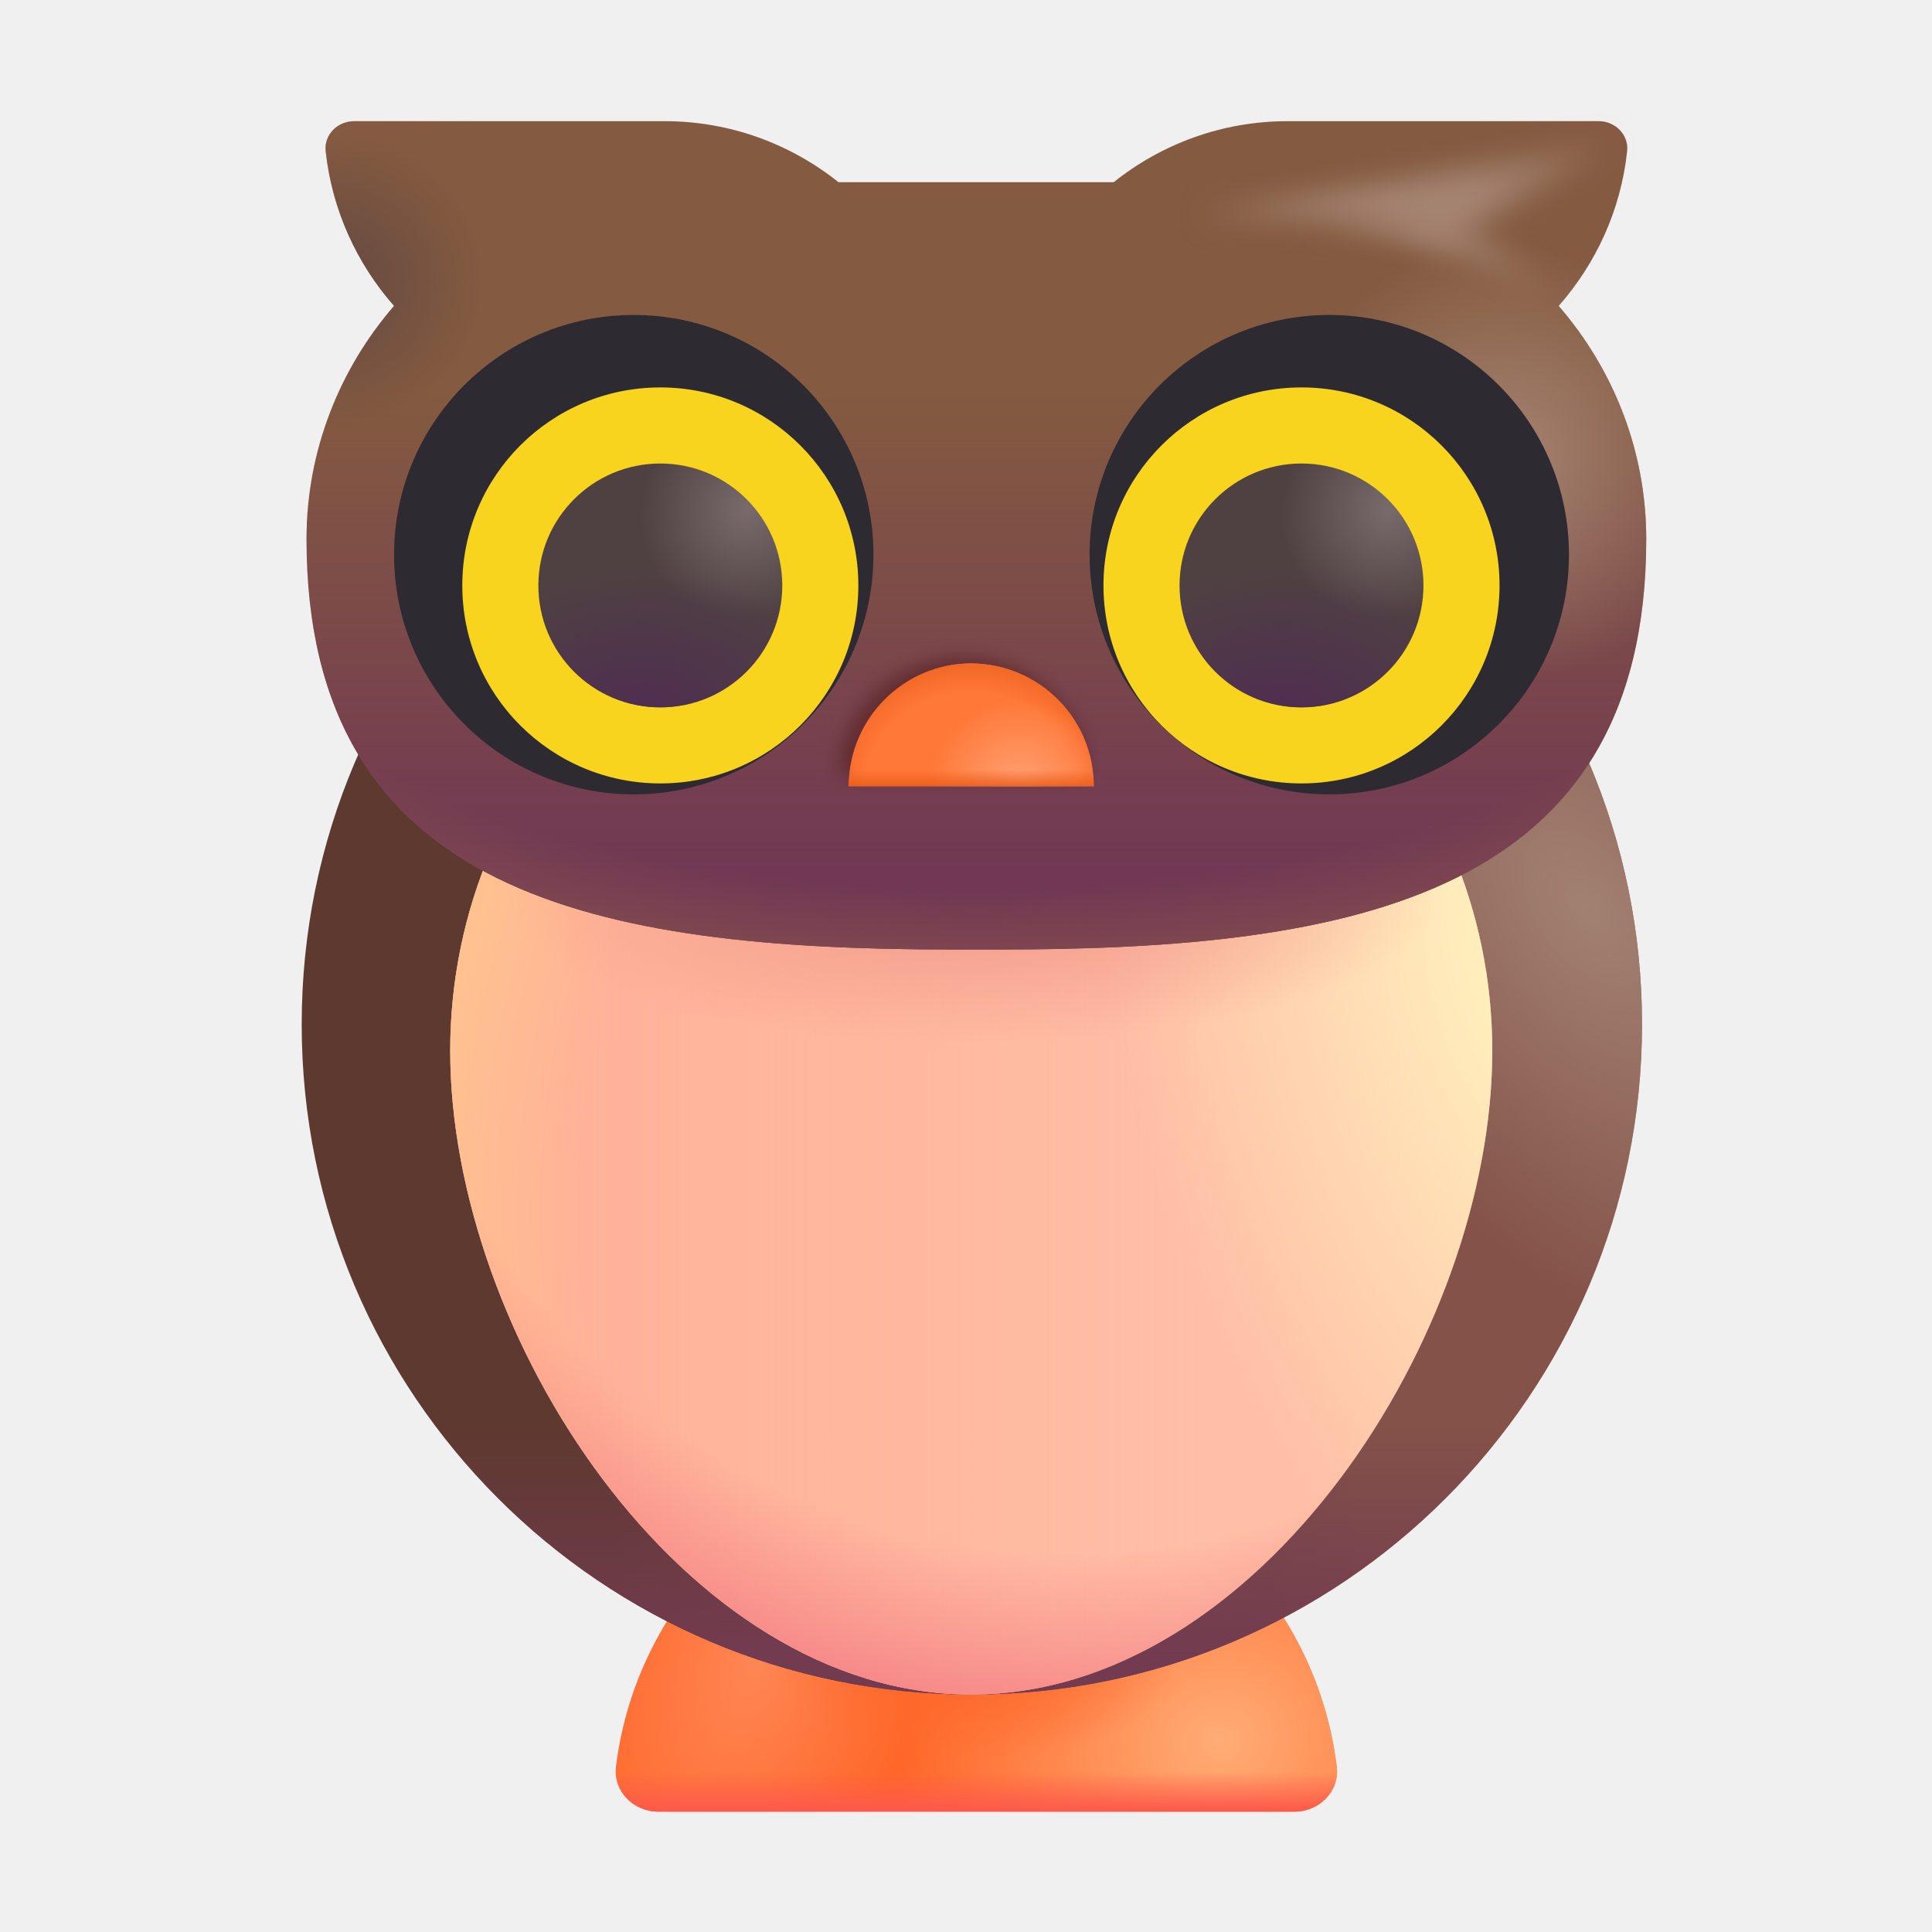
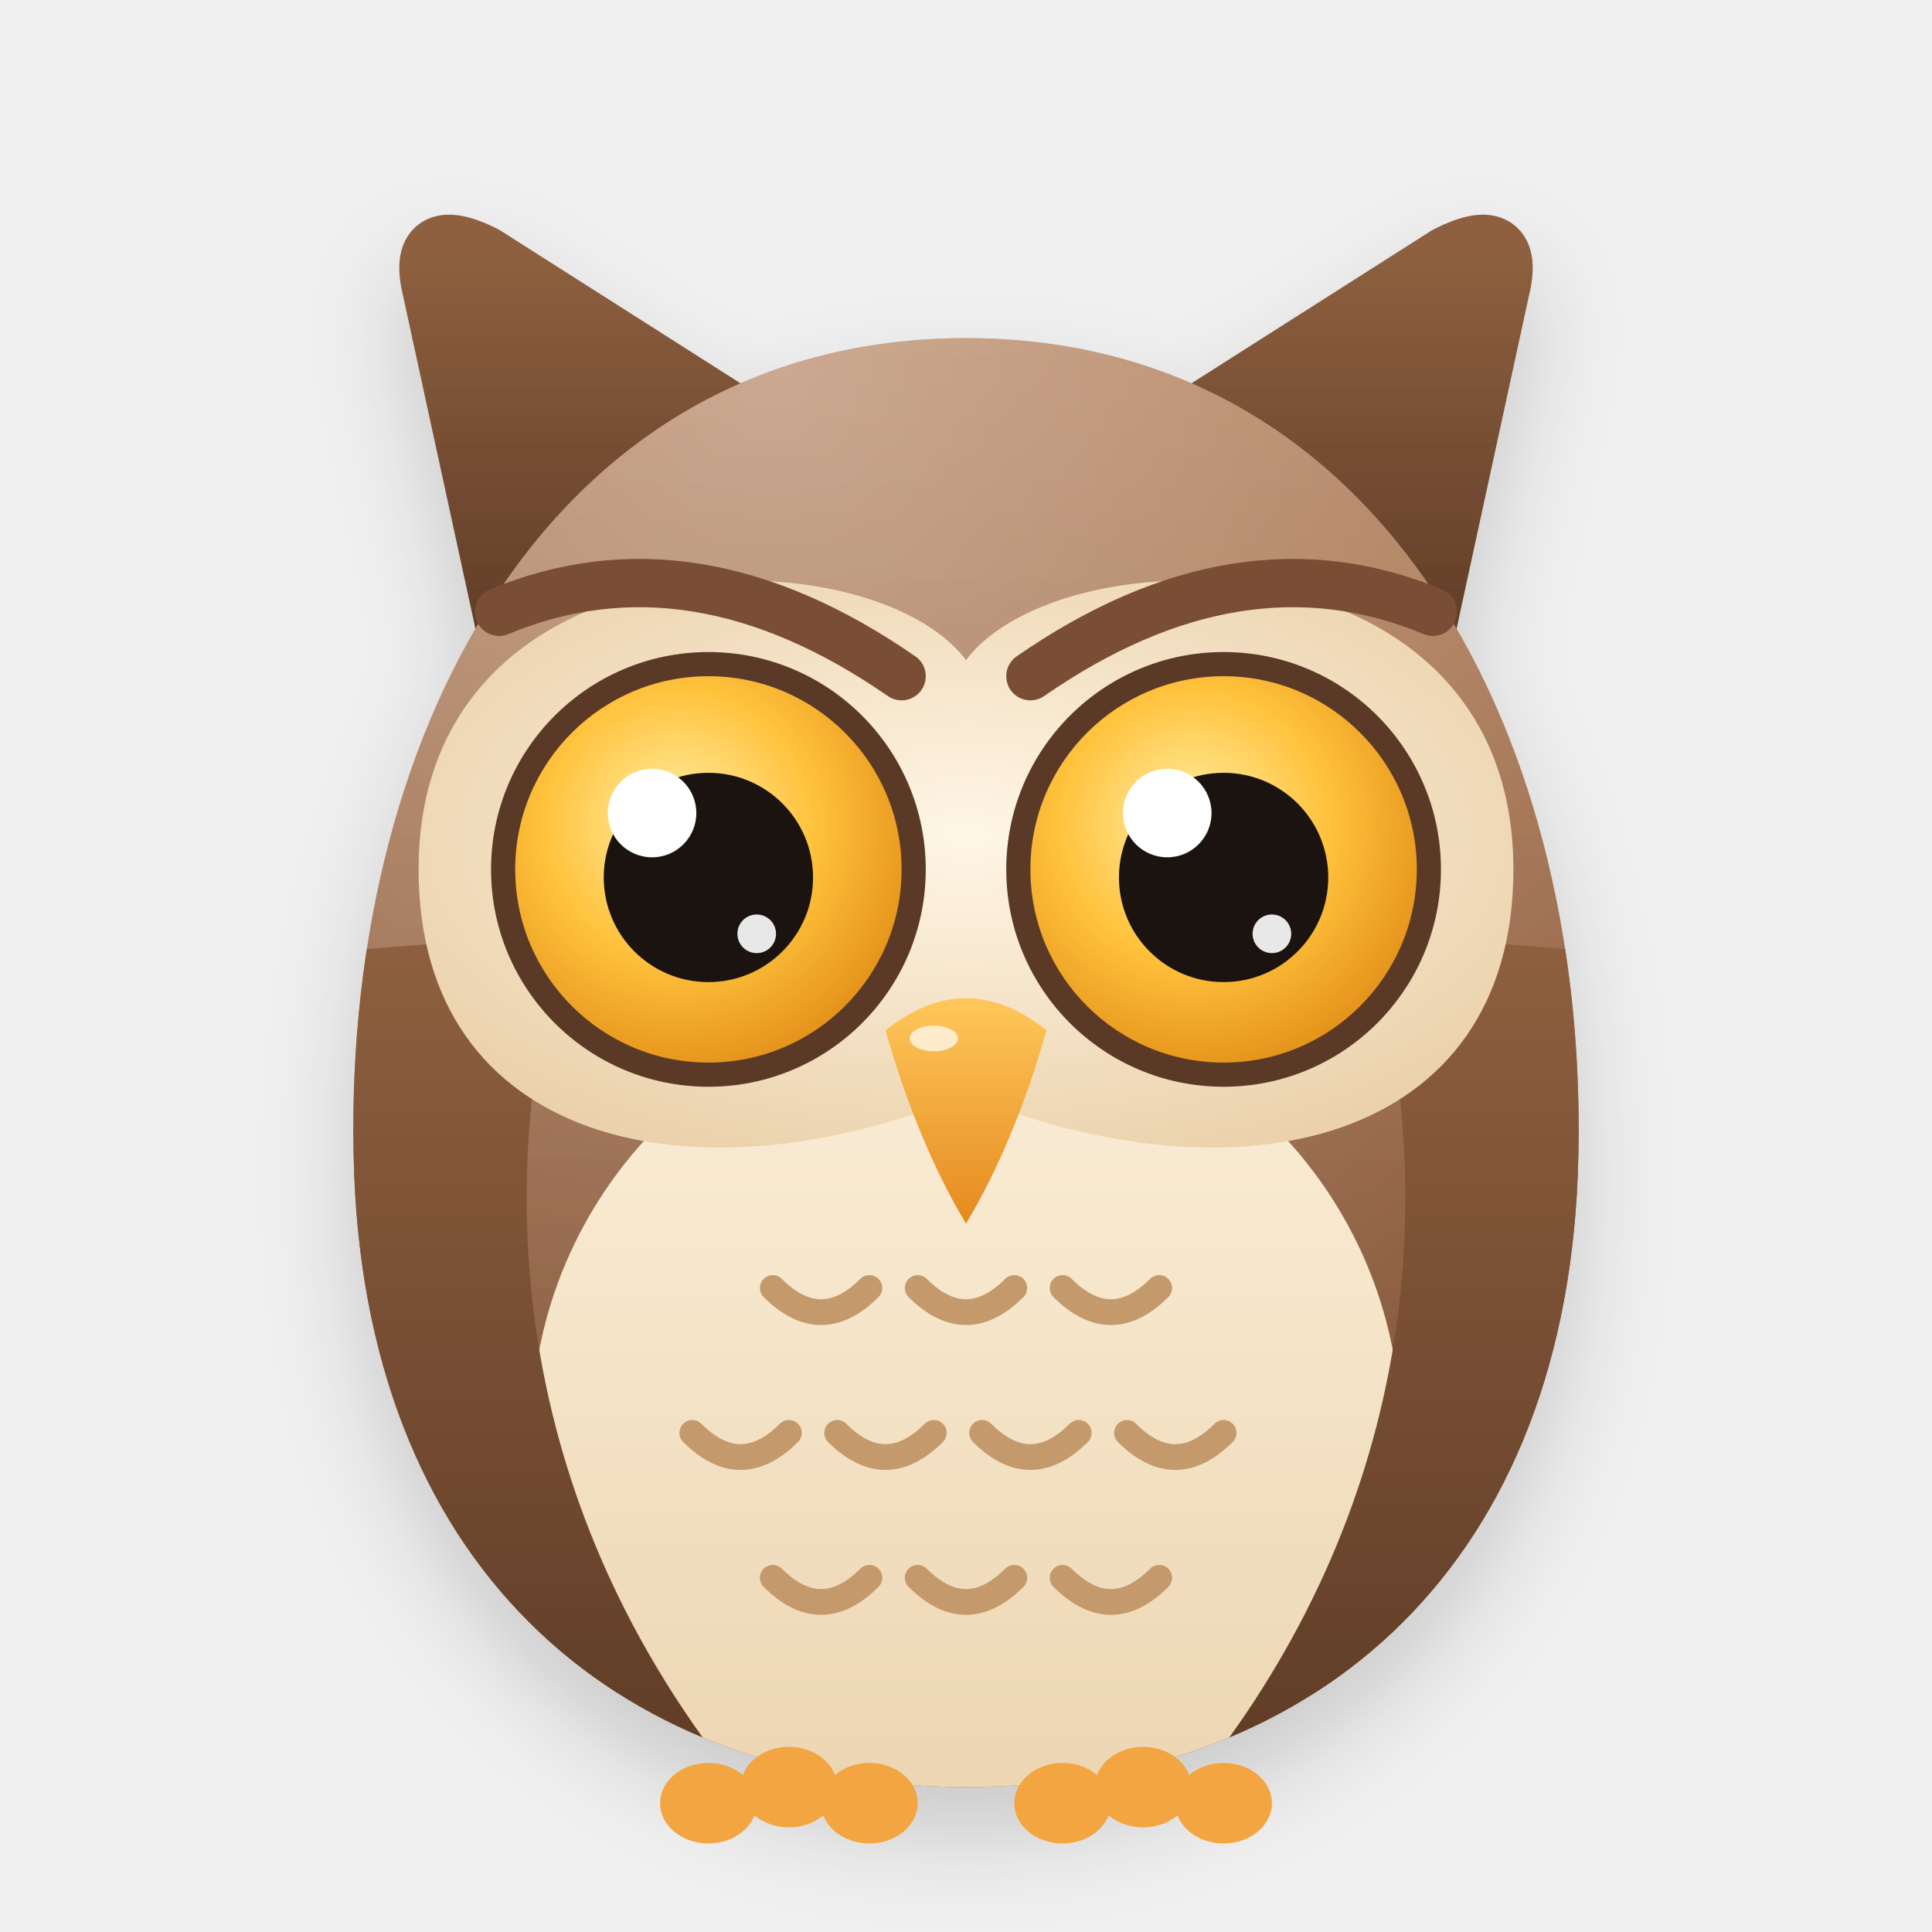
- <svg xmlns="http://www.w3.org/2000/svg" width="32" height="32" viewBox="0 0 32 32" fill="none">
-   <path d="M22.141 29.258C22.192 29.669 21.851 30.007 21.437 30.007H10.907C10.493 30.007 10.152 29.669 10.203 29.258C10.571 26.29 13.101 23.987 16.177 23.987C19.253 23.987 21.774 26.29 22.141 29.258Z" fill="#FF6729" />
-   <path d="M22.141 29.258C22.192 29.669 21.851 30.007 21.437 30.007H10.907C10.493 30.007 10.152 29.669 10.203 29.258C10.571 26.29 13.101 23.987 16.177 23.987C19.253 23.987 21.774 26.29 22.141 29.258Z" fill="url(#paint0_radial_28327_5045)" />
-   <path d="M22.141 29.258C22.192 29.669 21.851 30.007 21.437 30.007H10.907C10.493 30.007 10.152 29.669 10.203 29.258C10.571 26.29 13.101 23.987 16.177 23.987C19.253 23.987 21.774 26.29 22.141 29.258Z" fill="url(#paint1_radial_28327_5045)" />
-   <path d="M22.141 29.258C22.192 29.669 21.851 30.007 21.437 30.007H10.907C10.493 30.007 10.152 29.669 10.203 29.258C10.571 26.29 13.101 23.987 16.177 23.987C19.253 23.987 21.774 26.29 22.141 29.258Z" fill="url(#paint2_radial_28327_5045)" />
-   <path d="M22.141 29.258C22.192 29.669 21.851 30.007 21.437 30.007H10.907C10.493 30.007 10.152 29.669 10.203 29.258C10.571 26.29 13.101 23.987 16.177 23.987C19.253 23.987 21.774 26.29 22.141 29.258Z" fill="url(#paint3_linear_28327_5045)" />
-   <path d="M16.097 28.067C22.227 28.067 27.197 23.097 27.197 16.967C27.197 10.836 22.227 5.867 16.097 5.867C9.966 5.867 4.997 10.836 4.997 16.967C4.997 23.097 9.966 28.067 16.097 28.067Z" fill="url(#paint4_linear_28327_5045)" />
-   <path d="M16.097 28.067C22.227 28.067 27.197 23.097 27.197 16.967C27.197 10.836 22.227 5.867 16.097 5.867C9.966 5.867 4.997 10.836 4.997 16.967C4.997 23.097 9.966 28.067 16.097 28.067Z" fill="url(#paint5_radial_28327_5045)" />
-   <path d="M16.097 28.067C22.227 28.067 27.197 23.097 27.197 16.967C27.197 10.836 22.227 5.867 16.097 5.867C9.966 5.867 4.997 10.836 4.997 16.967C4.997 23.097 9.966 28.067 16.097 28.067Z" fill="url(#paint6_linear_28327_5045)" />
-   <path d="M24.717 17.403C24.717 22.112 20.857 28.067 16.087 28.067C11.317 28.067 7.457 22.112 7.457 17.403C7.457 12.695 11.317 8.867 16.087 8.867C20.857 8.867 24.717 12.685 24.717 17.403Z" fill="#FFBEA6" />
-   <path d="M24.717 17.403C24.717 22.112 20.857 28.067 16.087 28.067C11.317 28.067 7.457 22.112 7.457 17.403C7.457 12.695 11.317 8.867 16.087 8.867C20.857 8.867 24.717 12.685 24.717 17.403Z" fill="url(#paint7_linear_28327_5045)" />
-   <path d="M24.717 17.403C24.717 22.112 20.857 28.067 16.087 28.067C11.317 28.067 7.457 22.112 7.457 17.403C7.457 12.695 11.317 8.867 16.087 8.867C20.857 8.867 24.717 12.685 24.717 17.403Z" fill="url(#paint8_radial_28327_5045)" />
-   <path d="M24.717 17.403C24.717 22.112 20.857 28.067 16.087 28.067C11.317 28.067 7.457 22.112 7.457 17.403C7.457 12.695 11.317 8.867 16.087 8.867C20.857 8.867 24.717 12.685 24.717 17.403Z" fill="url(#paint9_radial_28327_5045)" fill-opacity="0.5" />
-   <path d="M24.717 17.403C24.717 22.112 20.857 28.067 16.087 28.067C11.317 28.067 7.457 22.112 7.457 17.403C7.457 12.695 11.317 8.867 16.087 8.867C20.857 8.867 24.717 12.685 24.717 17.403Z" fill="url(#paint10_radial_28327_5045)" />
-   <path d="M24.717 17.403C24.717 22.112 20.857 28.067 16.087 28.067C11.317 28.067 7.457 22.112 7.457 17.403C7.457 12.695 11.317 8.867 16.087 8.867C20.857 8.867 24.717 12.685 24.717 17.403Z" fill="url(#paint11_radial_28327_5045)" />
-   <path d="M25.817 5.067C26.434 4.364 26.845 3.485 26.95 2.506C26.98 2.231 26.753 2.007 26.477 2.007H21.327C20.237 2.007 19.237 2.387 18.447 3.017H13.887C13.097 2.387 12.097 2.007 11.007 2.007H5.867C5.591 2.007 5.364 2.231 5.394 2.506C5.5 3.48 5.911 4.365 6.527 5.067C5.627 6.107 5.077 7.457 5.077 8.927C5.077 14.827 9.897 15.727 15.797 15.727H16.547C22.447 15.727 27.267 14.827 27.267 8.927C27.267 7.457 26.717 6.107 25.817 5.067Z" fill="#845A40" />
-   <path d="M25.817 5.067C26.434 4.364 26.845 3.485 26.95 2.506C26.98 2.231 26.753 2.007 26.477 2.007H21.327C20.237 2.007 19.237 2.387 18.447 3.017H13.887C13.097 2.387 12.097 2.007 11.007 2.007H5.867C5.591 2.007 5.364 2.231 5.394 2.506C5.5 3.48 5.911 4.365 6.527 5.067C5.627 6.107 5.077 7.457 5.077 8.927C5.077 14.827 9.897 15.727 15.797 15.727H16.547C22.447 15.727 27.267 14.827 27.267 8.927C27.267 7.457 26.717 6.107 25.817 5.067Z" fill="url(#paint12_linear_28327_5045)" />
-   <path d="M25.817 5.067C26.434 4.364 26.845 3.485 26.95 2.506C26.98 2.231 26.753 2.007 26.477 2.007H21.327C20.237 2.007 19.237 2.387 18.447 3.017H13.887C13.097 2.387 12.097 2.007 11.007 2.007H5.867C5.591 2.007 5.364 2.231 5.394 2.506C5.5 3.48 5.911 4.365 6.527 5.067C5.627 6.107 5.077 7.457 5.077 8.927C5.077 14.827 9.897 15.727 15.797 15.727H16.547C22.447 15.727 27.267 14.827 27.267 8.927C27.267 7.457 26.717 6.107 25.817 5.067Z" fill="url(#paint13_radial_28327_5045)" />
-   <path d="M25.817 5.067C26.434 4.364 26.845 3.485 26.95 2.506C26.98 2.231 26.753 2.007 26.477 2.007H21.327C20.237 2.007 19.237 2.387 18.447 3.017H13.887C13.097 2.387 12.097 2.007 11.007 2.007H5.867C5.591 2.007 5.364 2.231 5.394 2.506C5.5 3.48 5.911 4.365 6.527 5.067C5.627 6.107 5.077 7.457 5.077 8.927C5.077 14.827 9.897 15.727 15.797 15.727H16.547C22.447 15.727 27.267 14.827 27.267 8.927C27.267 7.457 26.717 6.107 25.817 5.067Z" fill="url(#paint14_radial_28327_5045)" />
-   <path d="M25.817 5.067C26.434 4.364 26.845 3.485 26.95 2.506C26.98 2.231 26.753 2.007 26.477 2.007H21.327C20.237 2.007 19.237 2.387 18.447 3.017H13.887C13.097 2.387 12.097 2.007 11.007 2.007H5.867C5.591 2.007 5.364 2.231 5.394 2.506C5.5 3.48 5.911 4.365 6.527 5.067C5.627 6.107 5.077 7.457 5.077 8.927C5.077 14.827 9.897 15.727 15.797 15.727H16.547C22.447 15.727 27.267 14.827 27.267 8.927C27.267 7.457 26.717 6.107 25.817 5.067Z" fill="url(#paint15_radial_28327_5045)" />
-   <g filter="url(#filter0_f_28327_5045)">
-     <path d="M18.005 12.85H13.897C13.897 11.778 14.821 10.905 15.957 10.905C17.093 10.918 18.005 11.778 18.005 12.85Z" fill="#622B2E" />
+ <svg xmlns="http://www.w3.org/2000/svg" viewBox="0 0 240 240" width="240" height="240">
+   <defs>
+     <linearGradient id="feather" x1="0" y1="0" x2="0" y2="1">
+       <stop offset="0" stop-color="#B07B55" />
+       <stop offset="1" stop-color="#7A4E34" />
+     </linearGradient>
+     <linearGradient id="wing" x1="0" y1="0" x2="0" y2="1">
+       <stop offset="0" stop-color="#8E603F" />
+       <stop offset="1" stop-color="#5E3B26" />
+     </linearGradient>
+     <radialGradient id="sheen" cx="0.4" cy="0.2" r="0.6">
+       <stop offset="0" stop-color="#FFFFFF" stop-opacity="0.35" />
+       <stop offset="1" stop-color="#FFFFFF" stop-opacity="0" />
+     </radialGradient>
+     <linearGradient id="belly" x1="0" y1="0" x2="0" y2="1">
+       <stop offset="0" stop-color="#FBEFD9" />
+       <stop offset="1" stop-color="#EBD3AE" />
+     </linearGradient>
+     <radialGradient id="disc" cx="0.5" cy="0.45" r="0.6">
+       <stop offset="0" stop-color="#FFF6E6" />
+       <stop offset="1" stop-color="#EBD2AC" />
+     </radialGradient>
+     <radialGradient id="iris" cx="0.42" cy="0.38" r="0.7">
+       <stop offset="0" stop-color="#FFF0A8" />
+       <stop offset="0.5" stop-color="#FFC23C" />
+       <stop offset="1" stop-color="#E08A14" />
+     </radialGradient>
+     <linearGradient id="beak" x1="0" y1="0" x2="0" y2="1">
+       <stop offset="0" stop-color="#FFC75A" />
+       <stop offset="1" stop-color="#E58A1F" />
+     </linearGradient>
+     <filter id="drop" x="-20%" y="-20%" width="140%" height="150%">
+       <feGaussianBlur in="SourceAlpha" stdDeviation="6" />
+       <feOffset dy="6" />
+       <feComponentTransfer>
+         <feFuncA type="linear" slope="0.16" />
+       </feComponentTransfer>
+       <feMerge>
+         <feMergeNode />
+         <feMergeNode in="SourceGraphic" />
+       </feMerge>
+     </filter>
+     <clipPath id="body">
+       <path d="M120 42 C172 42 198 92 196 146 C194 196 162 222 120 222 C78 222 46 196 44 146 C42 92 68 42 120 42 Z" />
+     </clipPath>
+   </defs>
+   <g filter="url(#drop)">
+     <path d="M64 82 L54 36 Q52 28 60 32 L104 60 Z" fill="url(#wing)" stroke="url(#wing)" stroke-width="8" stroke-linejoin="round" />
+     <path d="M176 82 L186 36 Q188 28 180 32 L136 60 Z" fill="url(#wing)" stroke="url(#wing)" stroke-width="8" stroke-linejoin="round" />
+     <path d="M120 42 C172 42 198 92 196 146 C194 196 162 222 120 222 C78 222 46 196 44 146 C42 92 68 42 120 42 Z" fill="url(#feather)" />
  </g>
-   <path d="M18.116 13.022H14.058C14.058 11.9 14.971 10.987 16.093 10.987C17.216 11 18.116 11.9 18.116 13.022Z" fill="#FF7838" />
-   <path d="M18.116 13.022H14.058C14.058 11.9 14.971 10.987 16.093 10.987C17.216 11 18.116 11.9 18.116 13.022Z" fill="url(#paint16_radial_28327_5045)" />
-   <path d="M18.116 13.022H14.058C14.058 11.9 14.971 10.987 16.093 10.987C17.216 11 18.116 11.9 18.116 13.022Z" fill="url(#paint17_radial_28327_5045)" />
-   <path d="M18.116 13.022H14.058C14.058 11.9 14.971 10.987 16.093 10.987C17.216 11 18.116 11.9 18.116 13.022Z" fill="url(#paint18_linear_28327_5045)" />
-   <path d="M10.497 13.157C12.689 13.157 14.467 11.379 14.467 9.187C14.467 6.994 12.689 5.217 10.497 5.217C8.304 5.217 6.527 6.994 6.527 9.187C6.527 11.379 8.304 13.157 10.497 13.157Z" fill="#2E2A31" />
-   <path d="M10.937 12.976C12.748 12.976 14.217 11.508 14.217 9.697C14.217 7.885 12.748 6.417 10.937 6.417C9.125 6.417 7.657 7.885 7.657 9.697C7.657 11.508 9.125 12.976 10.937 12.976Z" fill="#F8D41E" />
-   <path d="M10.937 11.716C12.053 11.716 12.957 10.812 12.957 9.697C12.957 8.581 12.053 7.677 10.937 7.677C9.821 7.677 8.917 8.581 8.917 9.697C8.917 10.812 9.821 11.716 10.937 11.716Z" fill="url(#paint19_radial_28327_5045)" />
-   <path d="M10.937 11.716C12.053 11.716 12.957 10.812 12.957 9.697C12.957 8.581 12.053 7.677 10.937 7.677C9.821 7.677 8.917 8.581 8.917 9.697C8.917 10.812 9.821 11.716 10.937 11.716Z" fill="url(#paint20_radial_28327_5045)" />
-   <path d="M22.017 13.157C24.209 13.157 25.987 11.379 25.987 9.187C25.987 6.994 24.209 5.217 22.017 5.217C19.824 5.217 18.047 6.994 18.047 9.187C18.047 11.379 19.824 13.157 22.017 13.157Z" fill="#2E2A31" />
-   <path d="M21.557 12.976C23.368 12.976 24.837 11.508 24.837 9.697C24.837 7.885 23.368 6.417 21.557 6.417C19.745 6.417 18.277 7.885 18.277 9.697C18.277 11.508 19.745 12.976 21.557 12.976Z" fill="#F8D41E" />
-   <path d="M21.557 11.716C22.672 11.716 23.577 10.812 23.577 9.697C23.577 8.581 22.672 7.677 21.557 7.677C20.441 7.677 19.537 8.581 19.537 9.697C19.537 10.812 20.441 11.716 21.557 11.716Z" fill="url(#paint21_radial_28327_5045)" />
-   <path d="M21.557 11.716C22.672 11.716 23.577 10.812 23.577 9.697C23.577 8.581 22.672 7.677 21.557 7.677C20.441 7.677 19.537 8.581 19.537 9.697C19.537 10.812 20.441 11.716 21.557 11.716Z" fill="url(#paint22_radial_28327_5045)" />
-   <g filter="url(#filter1_f_28327_5045)">
-     <path d="M19.809 3.569L26.716 2.382L23.903 4.038C23.091 3.538 20.403 3.569 19.809 3.569Z" fill="url(#paint23_linear_28327_5045)" />
+   <g clip-path="url(#body)">
+     <rect x="0" y="0" width="240" height="240" fill="url(#sheen)" />
+     <ellipse cx="120" cy="178" rx="54" ry="54" fill="url(#belly)" />
+     <g fill="none" stroke="#C49A6C" stroke-width="3.2" stroke-linecap="round">
+       <path d="M96 160 q6 6 12 0" />
+       <path d="M114 160 q6 6 12 0" />
+       <path d="M132 160 q6 6 12 0" />
+       <path d="M86 178 q6 6 12 0" />
+       <path d="M104 178 q6 6 12 0" />
+       <path d="M122 178 q6 6 12 0" />
+       <path d="M140 178 q6 6 12 0" />
+       <path d="M96 196 q6 6 12 0" />
+       <path d="M114 196 q6 6 12 0" />
+       <path d="M132 196 q6 6 12 0" />
+     </g>
+     <path d="M44 118 C34 160 46 202 92 222 C66 190 60 152 70 116 Z" fill="url(#wing)" />
+     <path d="M196 118 C206 160 194 202 148 222 C174 190 180 152 170 116 Z" fill="url(#wing)" />
  </g>
-   <g filter="url(#filter2_f_28327_5045)">
-     <path d="M21.637 3.678C21.659 3.676 21.682 3.675 21.708 3.674L23.637 3.553C24.63 3.803 25.294 4.514 25.716 4.96C24.511 4.064 22.384 3.652 21.708 3.674L21.637 3.678Z" fill="url(#paint24_linear_28327_5045)" />
+   <path d="M120 82 C108 66 52 66 52 108 C52 142 86 150 120 136 C154 150 188 142 188 108 C188 66 132 66 120 82 Z" fill="url(#disc)" />
+   <g>
+     <circle cx="88" cy="108" r="27" fill="#5A3A26" />
+     <circle cx="88" cy="108" r="24" fill="url(#iris)" />
+     <circle cx="88" cy="109" r="13" fill="#1A1310" />
+     <circle cx="81" cy="101" r="5.5" fill="#FFFFFF" />
+     <circle cx="94" cy="116" r="2.4" fill="#FFFFFF" opacity="0.9" />
  </g>
-   <defs>
-     <filter id="filter0_f_28327_5045" x="13.597" y="10.605" width="4.708" height="2.545" filterUnits="userSpaceOnUse" color-interpolation-filters="sRGB">
-       <feFlood flood-opacity="0" result="BackgroundImageFix" />
-       <feBlend mode="normal" in="SourceGraphic" in2="BackgroundImageFix" result="shape" />
-       <feGaussianBlur stdDeviation="0.15" result="effect1_foregroundBlur_28327_5045" />
-     </filter>
-     <filter id="filter1_f_28327_5045" x="19.309" y="1.882" width="7.906" height="2.656" filterUnits="userSpaceOnUse" color-interpolation-filters="sRGB">
-       <feFlood flood-opacity="0" result="BackgroundImageFix" />
-       <feBlend mode="normal" in="SourceGraphic" in2="BackgroundImageFix" result="shape" />
-       <feGaussianBlur stdDeviation="0.25" result="effect1_foregroundBlur_28327_5045" />
-     </filter>
-     <filter id="filter2_f_28327_5045" x="21.137" y="3.053" width="5.078" height="2.406" filterUnits="userSpaceOnUse" color-interpolation-filters="sRGB">
-       <feFlood flood-opacity="0" result="BackgroundImageFix" />
-       <feBlend mode="normal" in="SourceGraphic" in2="BackgroundImageFix" result="shape" />
-       <feGaussianBlur stdDeviation="0.25" result="effect1_foregroundBlur_28327_5045" />
-     </filter>
-     <radialGradient id="paint0_radial_28327_5045" cx="0" cy="0" r="1" gradientUnits="userSpaceOnUse" gradientTransform="translate(20.2156 28.8503) rotate(74.6499) scale(4.95813 5.50621)">
-       <stop stop-color="#FFAC76" />
-       <stop offset="0.962" stop-color="#FFAC76" stop-opacity="0" />
-     </radialGradient>
-     <radialGradient id="paint1_radial_28327_5045" cx="0" cy="0" r="1" gradientUnits="userSpaceOnUse" gradientTransform="translate(12.5281 27.5378) rotate(110.468) scale(4.73651 2.77297)">
-       <stop stop-color="#FF8654" />
-       <stop offset="1" stop-color="#FF8654" stop-opacity="0" />
-     </radialGradient>
-     <radialGradient id="paint2_radial_28327_5045" cx="0" cy="0" r="1" gradientUnits="userSpaceOnUse" gradientTransform="translate(16.1719 27.5378) rotate(90) scale(1.625 3.3625)">
-       <stop stop-color="#FF6729" />
-       <stop offset="1" stop-color="#FF6729" stop-opacity="0" />
-     </radialGradient>
-     <linearGradient id="paint3_linear_28327_5045" x1="16.172" y1="30.007" x2="16.172" y2="29.35" gradientUnits="userSpaceOnUse">
-       <stop offset="0.029" stop-color="#FD5A4B" />
-       <stop offset="1" stop-color="#FD5A4B" stop-opacity="0" />
-     </linearGradient>
-     <linearGradient id="paint4_linear_28327_5045" x1="10.122" y1="25.507" x2="22.559" y2="25.507" gradientUnits="userSpaceOnUse">
-       <stop stop-color="#5E392F" />
-       <stop offset="1" stop-color="#845249" />
-     </linearGradient>
-     <radialGradient id="paint5_radial_28327_5045" cx="0" cy="0" r="1" gradientUnits="userSpaceOnUse" gradientTransform="translate(26.3093 15.0066) rotate(144.713) scale(4.9769 8.47205)">
-       <stop stop-color="#A28171" />
-       <stop offset="1" stop-color="#A28171" stop-opacity="0" />
-     </radialGradient>
-     <linearGradient id="paint6_linear_28327_5045" x1="16.097" y1="23.569" x2="16.097" y2="27.444" gradientUnits="userSpaceOnUse">
-       <stop stop-color="#733B50" stop-opacity="0" />
-       <stop offset="1" stop-color="#733B50" />
-     </linearGradient>
-     <linearGradient id="paint7_linear_28327_5045" x1="9.497" y1="21.122" x2="19.997" y2="21.122" gradientUnits="userSpaceOnUse">
-       <stop stop-color="#FFB298" />
-       <stop offset="1" stop-color="#FFB298" stop-opacity="0" />
-     </linearGradient>
-     <radialGradient id="paint8_radial_28327_5045" cx="0" cy="0" r="1" gradientUnits="userSpaceOnUse" gradientTransform="translate(25.4968 15.7439) rotate(168.517) scale(7.14296 13.454)">
-       <stop stop-color="#FFF6C0" />
-       <stop offset="1" stop-color="#FFF6C0" stop-opacity="0" />
-     </radialGradient>
-     <radialGradient id="paint9_radial_28327_5045" cx="0" cy="0" r="1" gradientUnits="userSpaceOnUse" gradientTransform="translate(28.1218 21.1225) rotate(-165.741) scale(23.3441 20.09)">
-       <stop offset="0.8" stop-color="#FFEC79" stop-opacity="0" />
-       <stop offset="1" stop-color="#FFEC79" />
-     </radialGradient>
-     <radialGradient id="paint10_radial_28327_5045" cx="0" cy="0" r="1" gradientUnits="userSpaceOnUse" gradientTransform="translate(16.0868 14.8783) rotate(89.9999) scale(2.41113 7.77269)">
-       <stop stop-color="#F19989" />
-       <stop offset="1" stop-color="#F19989" stop-opacity="0" />
-     </radialGradient>
-     <radialGradient id="paint11_radial_28327_5045" cx="0" cy="0" r="1" gradientUnits="userSpaceOnUse" gradientTransform="translate(16.9968 16.6712) rotate(105.335) scale(11.8161 13.4584)">
-       <stop offset="0.753" stop-color="#F58285" stop-opacity="0" />
-       <stop offset="1" stop-color="#F58285" />
-     </radialGradient>
-     <linearGradient id="paint12_linear_28327_5045" x1="16.997" y1="14.632" x2="16.997" y2="6.569" gradientUnits="userSpaceOnUse">
-       <stop stop-color="#713754" />
-       <stop offset="1" stop-color="#713754" stop-opacity="0" />
-     </linearGradient>
-     <radialGradient id="paint13_radial_28327_5045" cx="0" cy="0" r="1" gradientUnits="userSpaceOnUse" gradientTransform="translate(16.1719 7.69409) rotate(90) scale(9.3125 19.1955)">
-       <stop offset="0.752" stop-color="#8D584B" stop-opacity="0" />
-       <stop offset="1" stop-color="#8D584B" />
-     </radialGradient>
-     <radialGradient id="paint14_radial_28327_5045" cx="0" cy="0" r="1" gradientUnits="userSpaceOnUse" gradientTransform="translate(5.46567 4.66284) rotate(-6.41878) scale(2.51577 2.43254)">
-       <stop stop-color="#634941" />
-       <stop offset="1" stop-color="#634941" stop-opacity="0" />
-     </radialGradient>
-     <radialGradient id="paint15_radial_28327_5045" cx="0" cy="0" r="1" gradientUnits="userSpaceOnUse" gradientTransform="translate(24.9969 7.60034) rotate(145.597) scale(3.48448 3.68395)">
-       <stop stop-color="#A58371" />
-       <stop offset="1" stop-color="#A58371" stop-opacity="0" />
-     </radialGradient>
-     <radialGradient id="paint16_radial_28327_5045" cx="0" cy="0" r="1" gradientUnits="userSpaceOnUse" gradientTransform="translate(16.0868 13.0222) rotate(-90) scale(2.3125 2.61314)">
-       <stop offset="0.669" stop-color="#EA5D1A" stop-opacity="0" />
-       <stop offset="1" stop-color="#EA5D1A" />
-     </radialGradient>
-     <radialGradient id="paint17_radial_28327_5045" cx="0" cy="0" r="1" gradientUnits="userSpaceOnUse" gradientTransform="translate(16.8719 13.0222) rotate(-90) scale(1.42187 1.47028)">
-       <stop stop-color="#FFA174" />
-       <stop offset="1" stop-color="#FFA174" stop-opacity="0" />
-     </radialGradient>
-     <linearGradient id="paint18_linear_28327_5045" x1="16.087" y1="13.061" x2="16.087" y2="12.749" gradientUnits="userSpaceOnUse">
-       <stop stop-color="#EA5D1A" />
-       <stop offset="1" stop-color="#EA5D1A" stop-opacity="0" />
-     </linearGradient>
-     <radialGradient id="paint19_radial_28327_5045" cx="0" cy="0" r="1" gradientUnits="userSpaceOnUse" gradientTransform="translate(12.3769 8.44401) rotate(131.005) scale(2.19471 2.10749)">
-       <stop stop-color="#796B6C" />
-       <stop offset="0.834" stop-color="#4F4142" />
-     </radialGradient>
-     <radialGradient id="paint20_radial_28327_5045" cx="0" cy="0" r="1" gradientUnits="userSpaceOnUse" gradientTransform="translate(10.6269 11.9753) rotate(-90) scale(2.5625 3.64879)">
-       <stop stop-color="#4F2C51" />
-       <stop offset="1" stop-color="#4F2C51" stop-opacity="0" />
-     </radialGradient>
-     <radialGradient id="paint21_radial_28327_5045" cx="0" cy="0" r="1" gradientUnits="userSpaceOnUse" gradientTransform="translate(22.9969 8.44401) rotate(131.005) scale(2.19471 2.10749)">
-       <stop stop-color="#796B6C" />
-       <stop offset="0.834" stop-color="#4F4142" />
-     </radialGradient>
-     <radialGradient id="paint22_radial_28327_5045" cx="0" cy="0" r="1" gradientUnits="userSpaceOnUse" gradientTransform="translate(21.2469 11.9753) rotate(-90) scale(2.5625 3.64879)">
-       <stop stop-color="#4F2C51" />
-       <stop offset="1" stop-color="#4F2C51" stop-opacity="0" />
-     </radialGradient>
-     <linearGradient id="paint23_linear_28327_5045" x1="24.544" y1="3.413" x2="28.309" y2="1.819" gradientUnits="userSpaceOnUse">
-       <stop stop-color="#A58472" />
-       <stop offset="1" stop-color="#A58472" stop-opacity="0" />
-     </linearGradient>
-     <linearGradient id="paint24_linear_28327_5045" x1="24.309" y1="4.178" x2="26.521" y2="5.286" gradientUnits="userSpaceOnUse">
-       <stop stop-color="#A58472" />
-       <stop offset="1" stop-color="#A58472" stop-opacity="0" />
-     </linearGradient>
-   </defs>
+   <g>
+     <circle cx="152" cy="108" r="27" fill="#5A3A26" />
+     <circle cx="152" cy="108" r="24" fill="url(#iris)" />
+     <circle cx="152" cy="109" r="13" fill="#1A1310" />
+     <circle cx="145" cy="101" r="5.5" fill="#FFFFFF" />
+     <circle cx="158" cy="116" r="2.4" fill="#FFFFFF" opacity="0.9" />
+   </g>
+   <path d="M62 76 Q86 66 112 84" fill="none" stroke="#7A4E34" stroke-width="6" stroke-linecap="round" />
+   <path d="M178 76 Q154 66 128 84" fill="none" stroke="#7A4E34" stroke-width="6" stroke-linecap="round" />
+   <path d="M110 128 Q120 120 130 128 Q126 142 120 152 Q114 142 110 128 Z" fill="url(#beak)" />
+   <ellipse cx="116" cy="129" rx="3" ry="1.6" fill="#FFFFFF" opacity="0.7" />
+   <g fill="#F2A541">
+     <ellipse cx="98" cy="222" rx="6" ry="5" />
+     <ellipse cx="108" cy="224" rx="6" ry="5" />
+     <ellipse cx="88" cy="224" rx="6" ry="5" />
+     <ellipse cx="142" cy="222" rx="6" ry="5" />
+     <ellipse cx="132" cy="224" rx="6" ry="5" />
+     <ellipse cx="152" cy="224" rx="6" ry="5" />
+   </g>
</svg>
